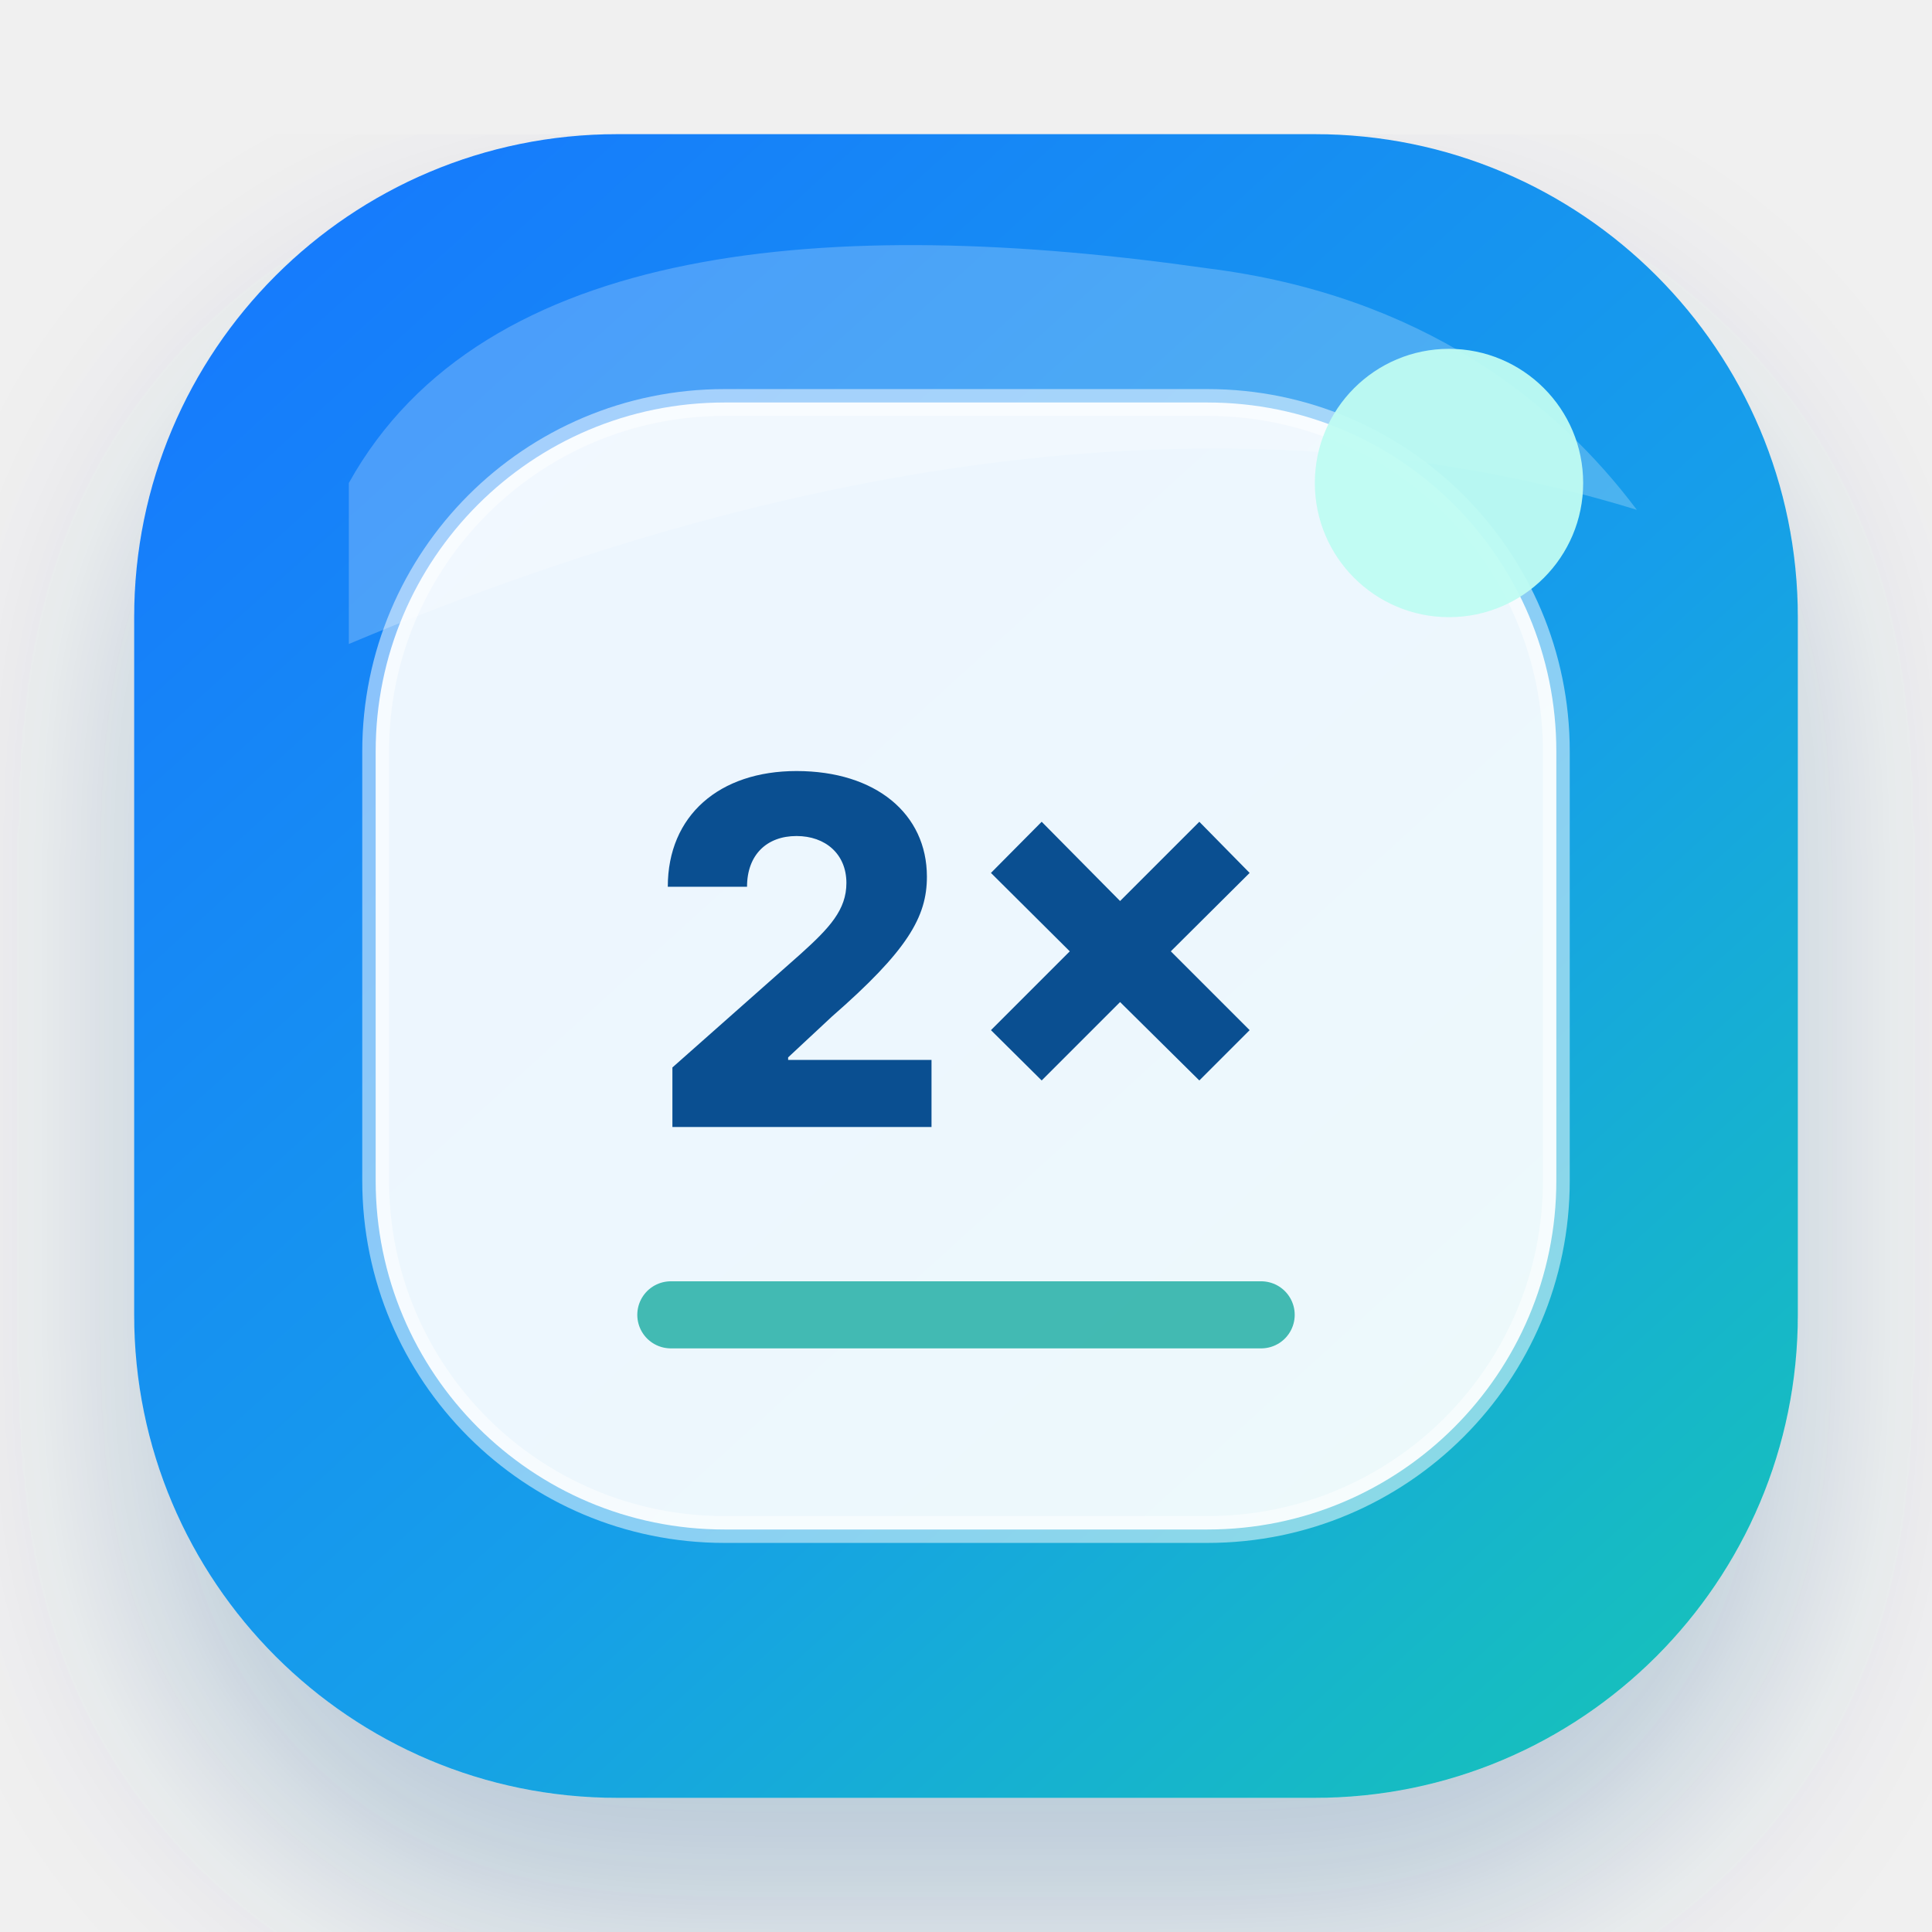
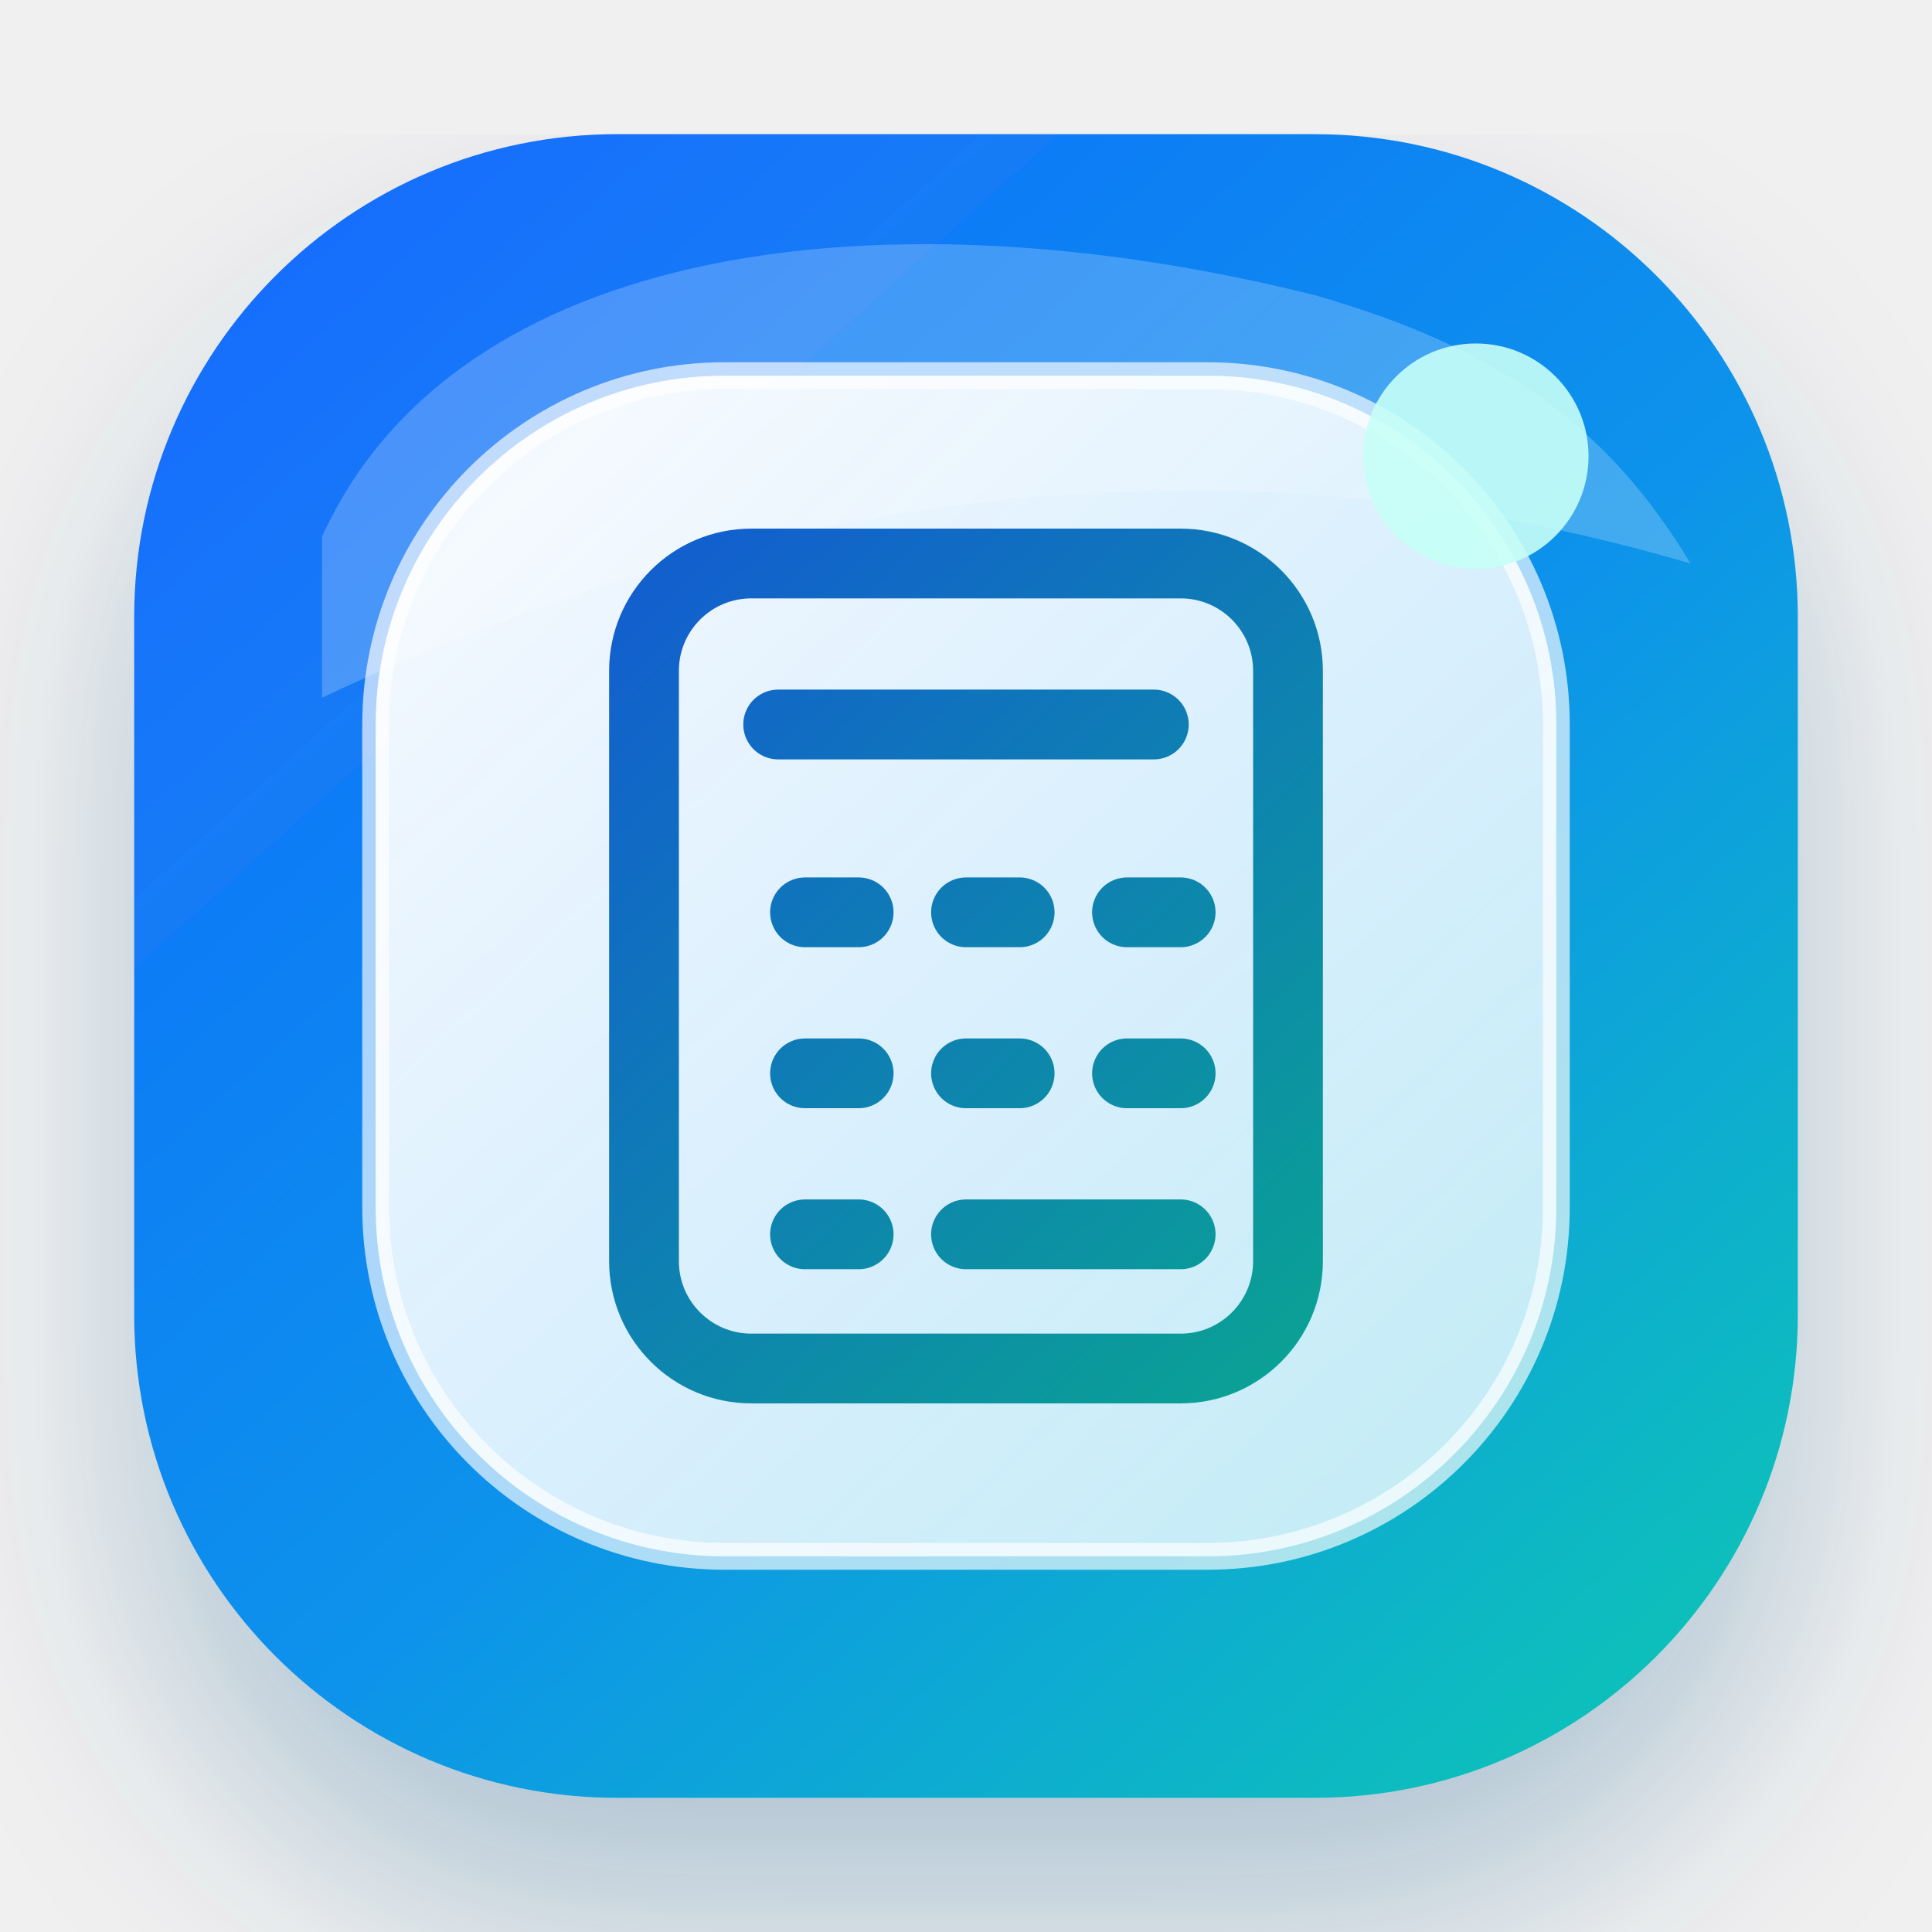
- <svg xmlns="http://www.w3.org/2000/svg" viewBox="0 0 72 72" role="img" aria-label="Duplicate PDF Pages">
+ <svg xmlns="http://www.w3.org/2000/svg" viewBox="0 0 72 72" role="img" aria-label="Pdf Pdf Duplicate Pages">
  <defs>
-     <linearGradient id="g" x1="7" y1="4" x2="66" y2="69" gradientUnits="userSpaceOnUse">
-       <stop stop-color="#1976ff" />
-       <stop offset=".56" stop-color="#159eea" />
+     <linearGradient id="bg" x1="8" y1="5" x2="64" y2="67" gradientUnits="userSpaceOnUse">
+       <stop stop-color="#1769ff" />
+       <stop offset=".55" stop-color="#0b93eb" />
      <stop offset="1" stop-color="#12c7b3" />
    </linearGradient>
-     <linearGradient id="glass" x1="16" y1="12" x2="58" y2="61">
-       <stop stop-color="#fff" stop-opacity=".92" />
-       <stop offset="1" stop-color="#eaf8ff" stop-opacity=".74" />
+     <linearGradient id="glass" x1="17" y1="15" x2="57" y2="58" gradientUnits="userSpaceOnUse">
+       <stop stop-color="#ffffff" stop-opacity=".96" />
+       <stop offset="1" stop-color="#e8f8ff" stop-opacity=".82" />
    </linearGradient>
-     <filter id="s" x="-30%" y="-30%" width="160%" height="170%">
-       <feDropShadow dx="0" dy="5" stdDeviation="4" flood-color="#0b4d8a" flood-opacity=".23" />
+     <linearGradient id="ink" x1="23" y1="23" x2="50" y2="51" gradientUnits="userSpaceOnUse">
+       <stop stop-color="#125fce" />
+       <stop offset="1" stop-color="#0aa493" />
+     </linearGradient>
+     <filter id="ds" x="-30%" y="-30%" width="160%" height="175%">
+       <feDropShadow dx="0" dy="5" stdDeviation="4" flood-color="#0c4d84" flood-opacity=".25" />
    </filter>
  </defs>
-   <rect x="5" y="5" width="62" height="62" rx="18" fill="url(#g)" filter="url(#s)" />
-   <path d="M13 18C18 9 31 8 45 10c8 1 13 5 16 9-13-4-29-3-48 5z" fill="#fff" opacity=".23" />
-   <rect x="14" y="15" width="44" height="42" rx="13" fill="url(#glass)" stroke="#fff" stroke-opacity=".5" />
-   <circle cx="54" cy="18" r="5" fill="#bffcf2" opacity=".95" />
-   <text x="36" y="42" text-anchor="middle" font-family="Inter,Segoe UI,Arial,sans-serif" font-size="18" font-weight="800" fill="#0a4f91">2×</text>
-   <path d="M25 49h22" stroke="#12a99d" stroke-width="2.5" stroke-linecap="round" opacity=".78" />
+   <rect x="5" y="5" width="62" height="62" rx="18" fill="url(#bg)" filter="url(#ds)" />
+   <path d="M12 20C17 9 33 7 49 11c7 2 11 5 14 10-17-5-34-3-51 5z" fill="#fff" opacity=".22" />
+   <rect x="14" y="14" width="44" height="44" rx="13" fill="url(#glass)" stroke="#fff" stroke-opacity=".66" />
+   <circle cx="55" cy="17" r="4.2" fill="#c7fff7" opacity=".9" />
+   <g fill="none" stroke="url(#ink)" stroke-width="2.6" stroke-linecap="round" stroke-linejoin="round">
+     <rect x="24" y="21" width="24" height="30" rx="4" />
+     <path d="M29 27h14M30 34h2M36 34h2M42 34h2M30 40h2M36 40h2M42 40h2M30 46h2M36 46h8" />
+   </g>
</svg>
